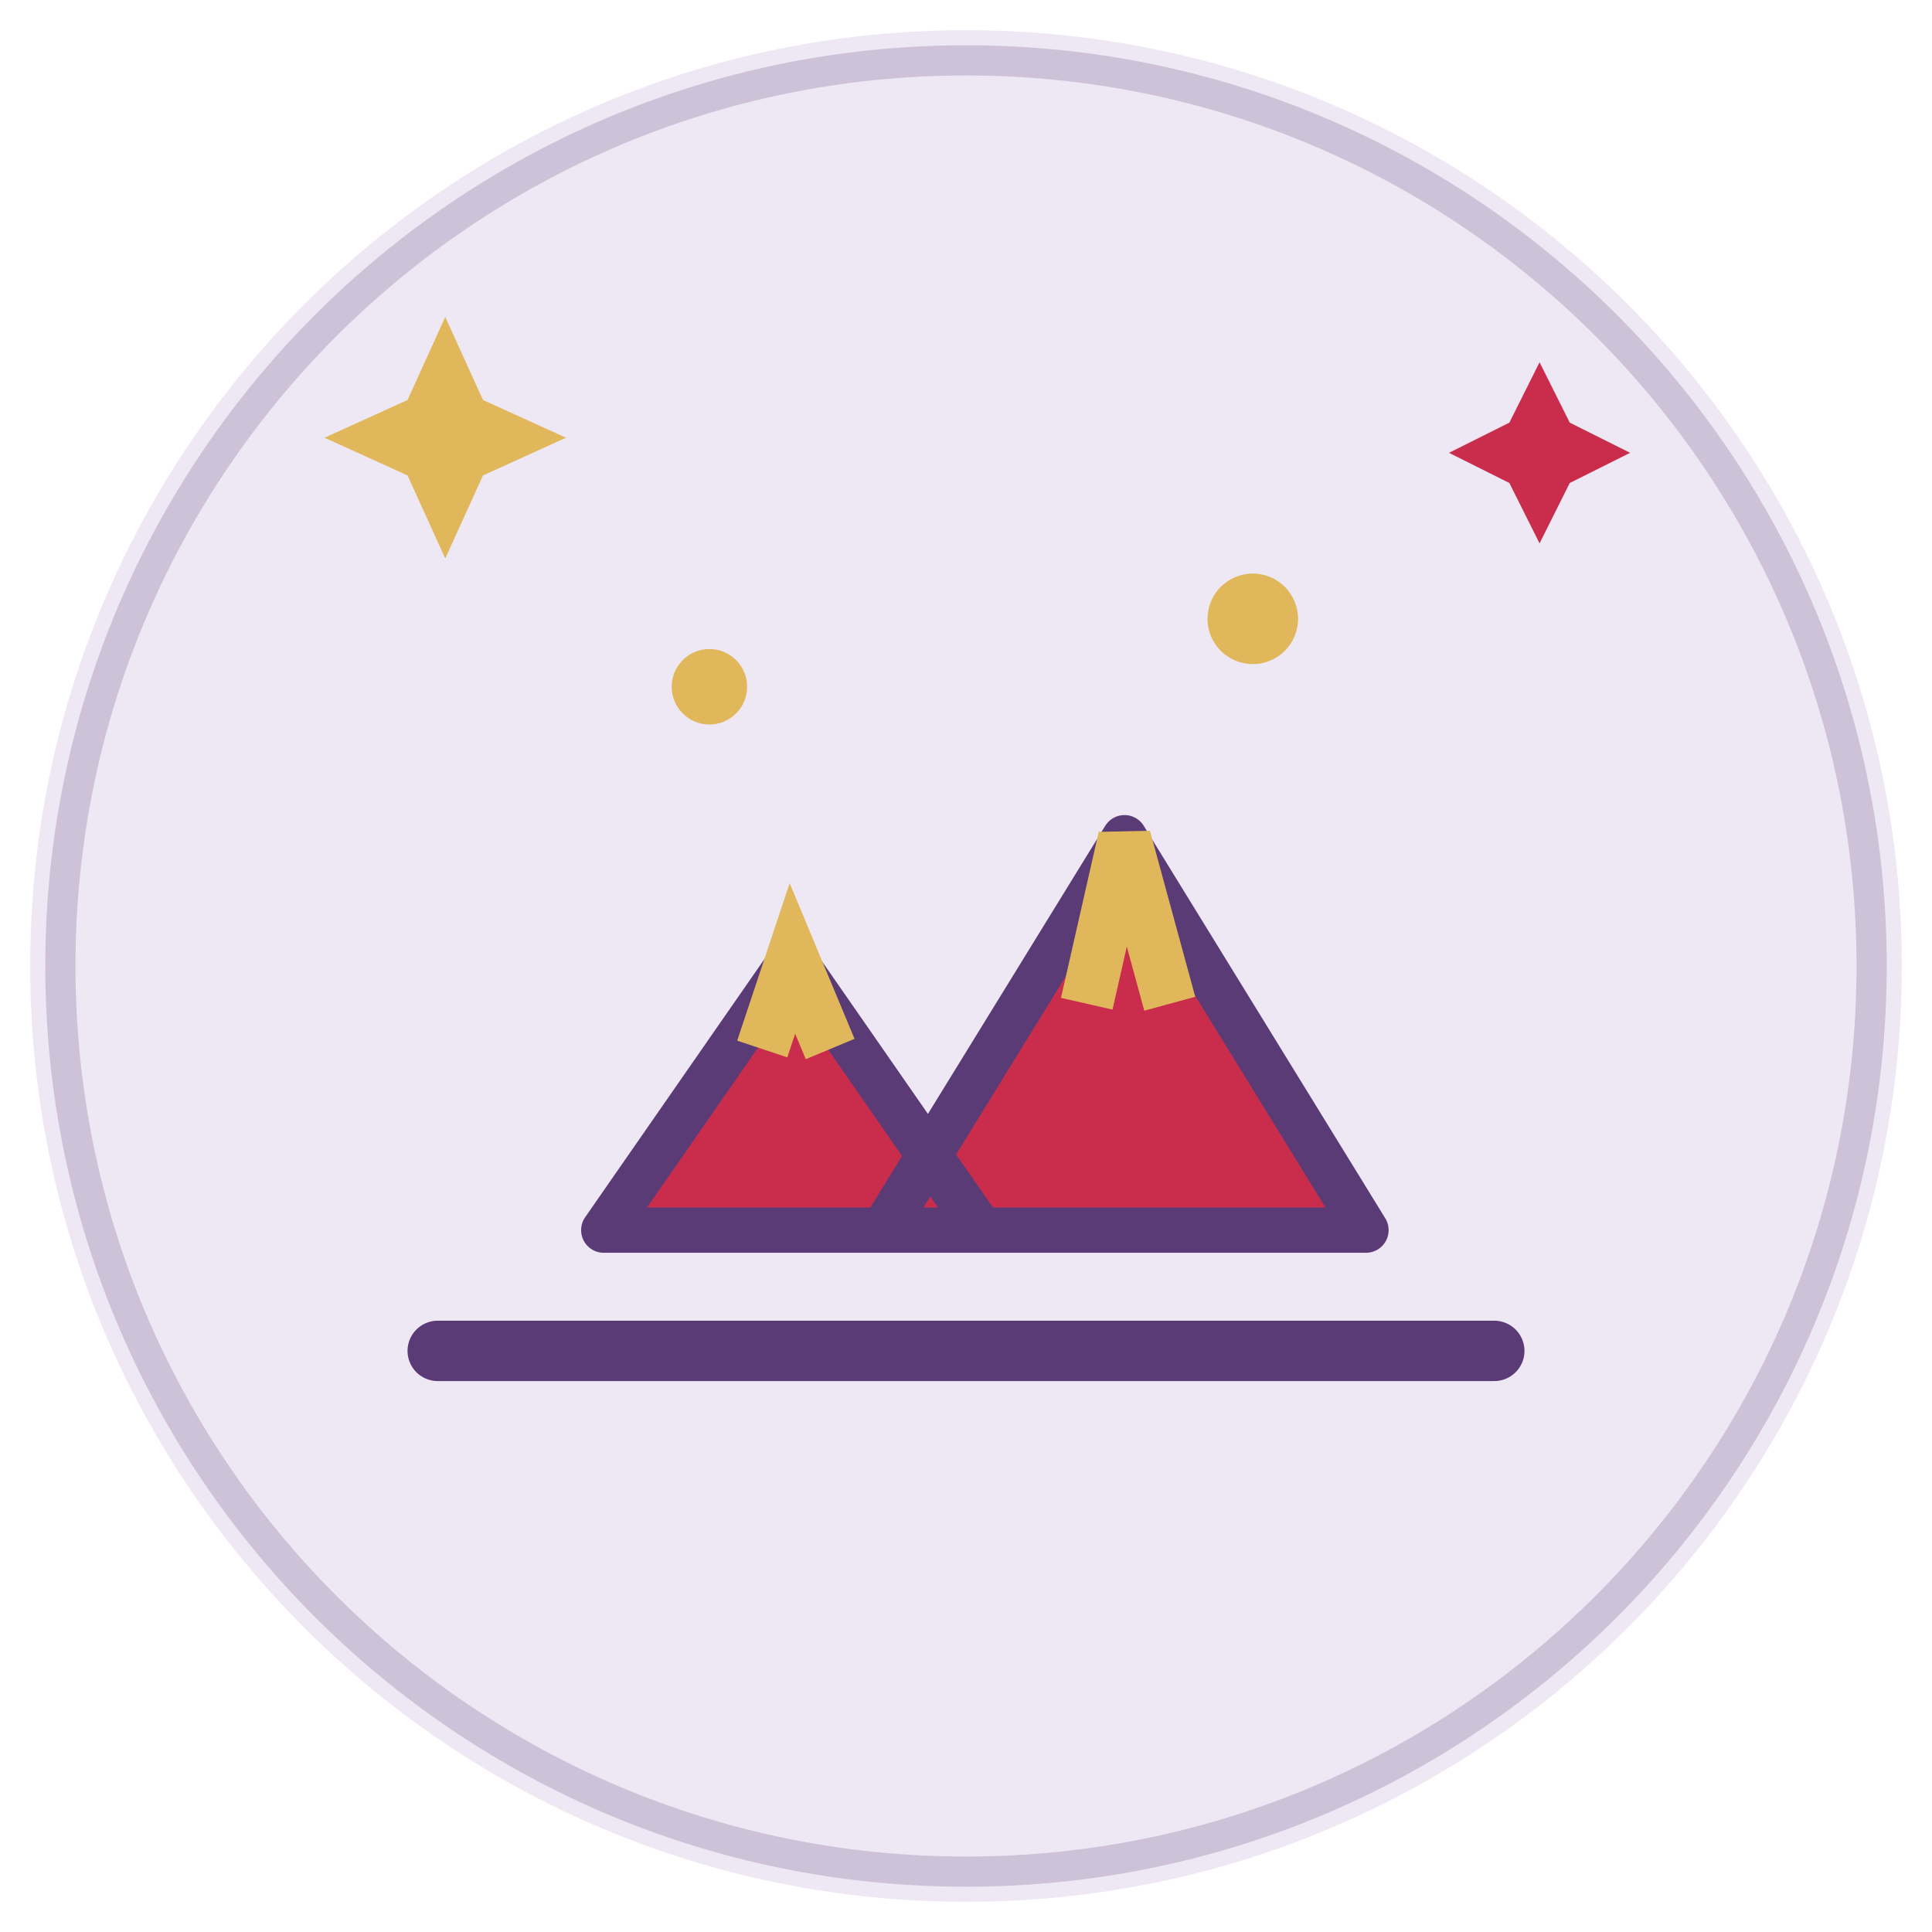
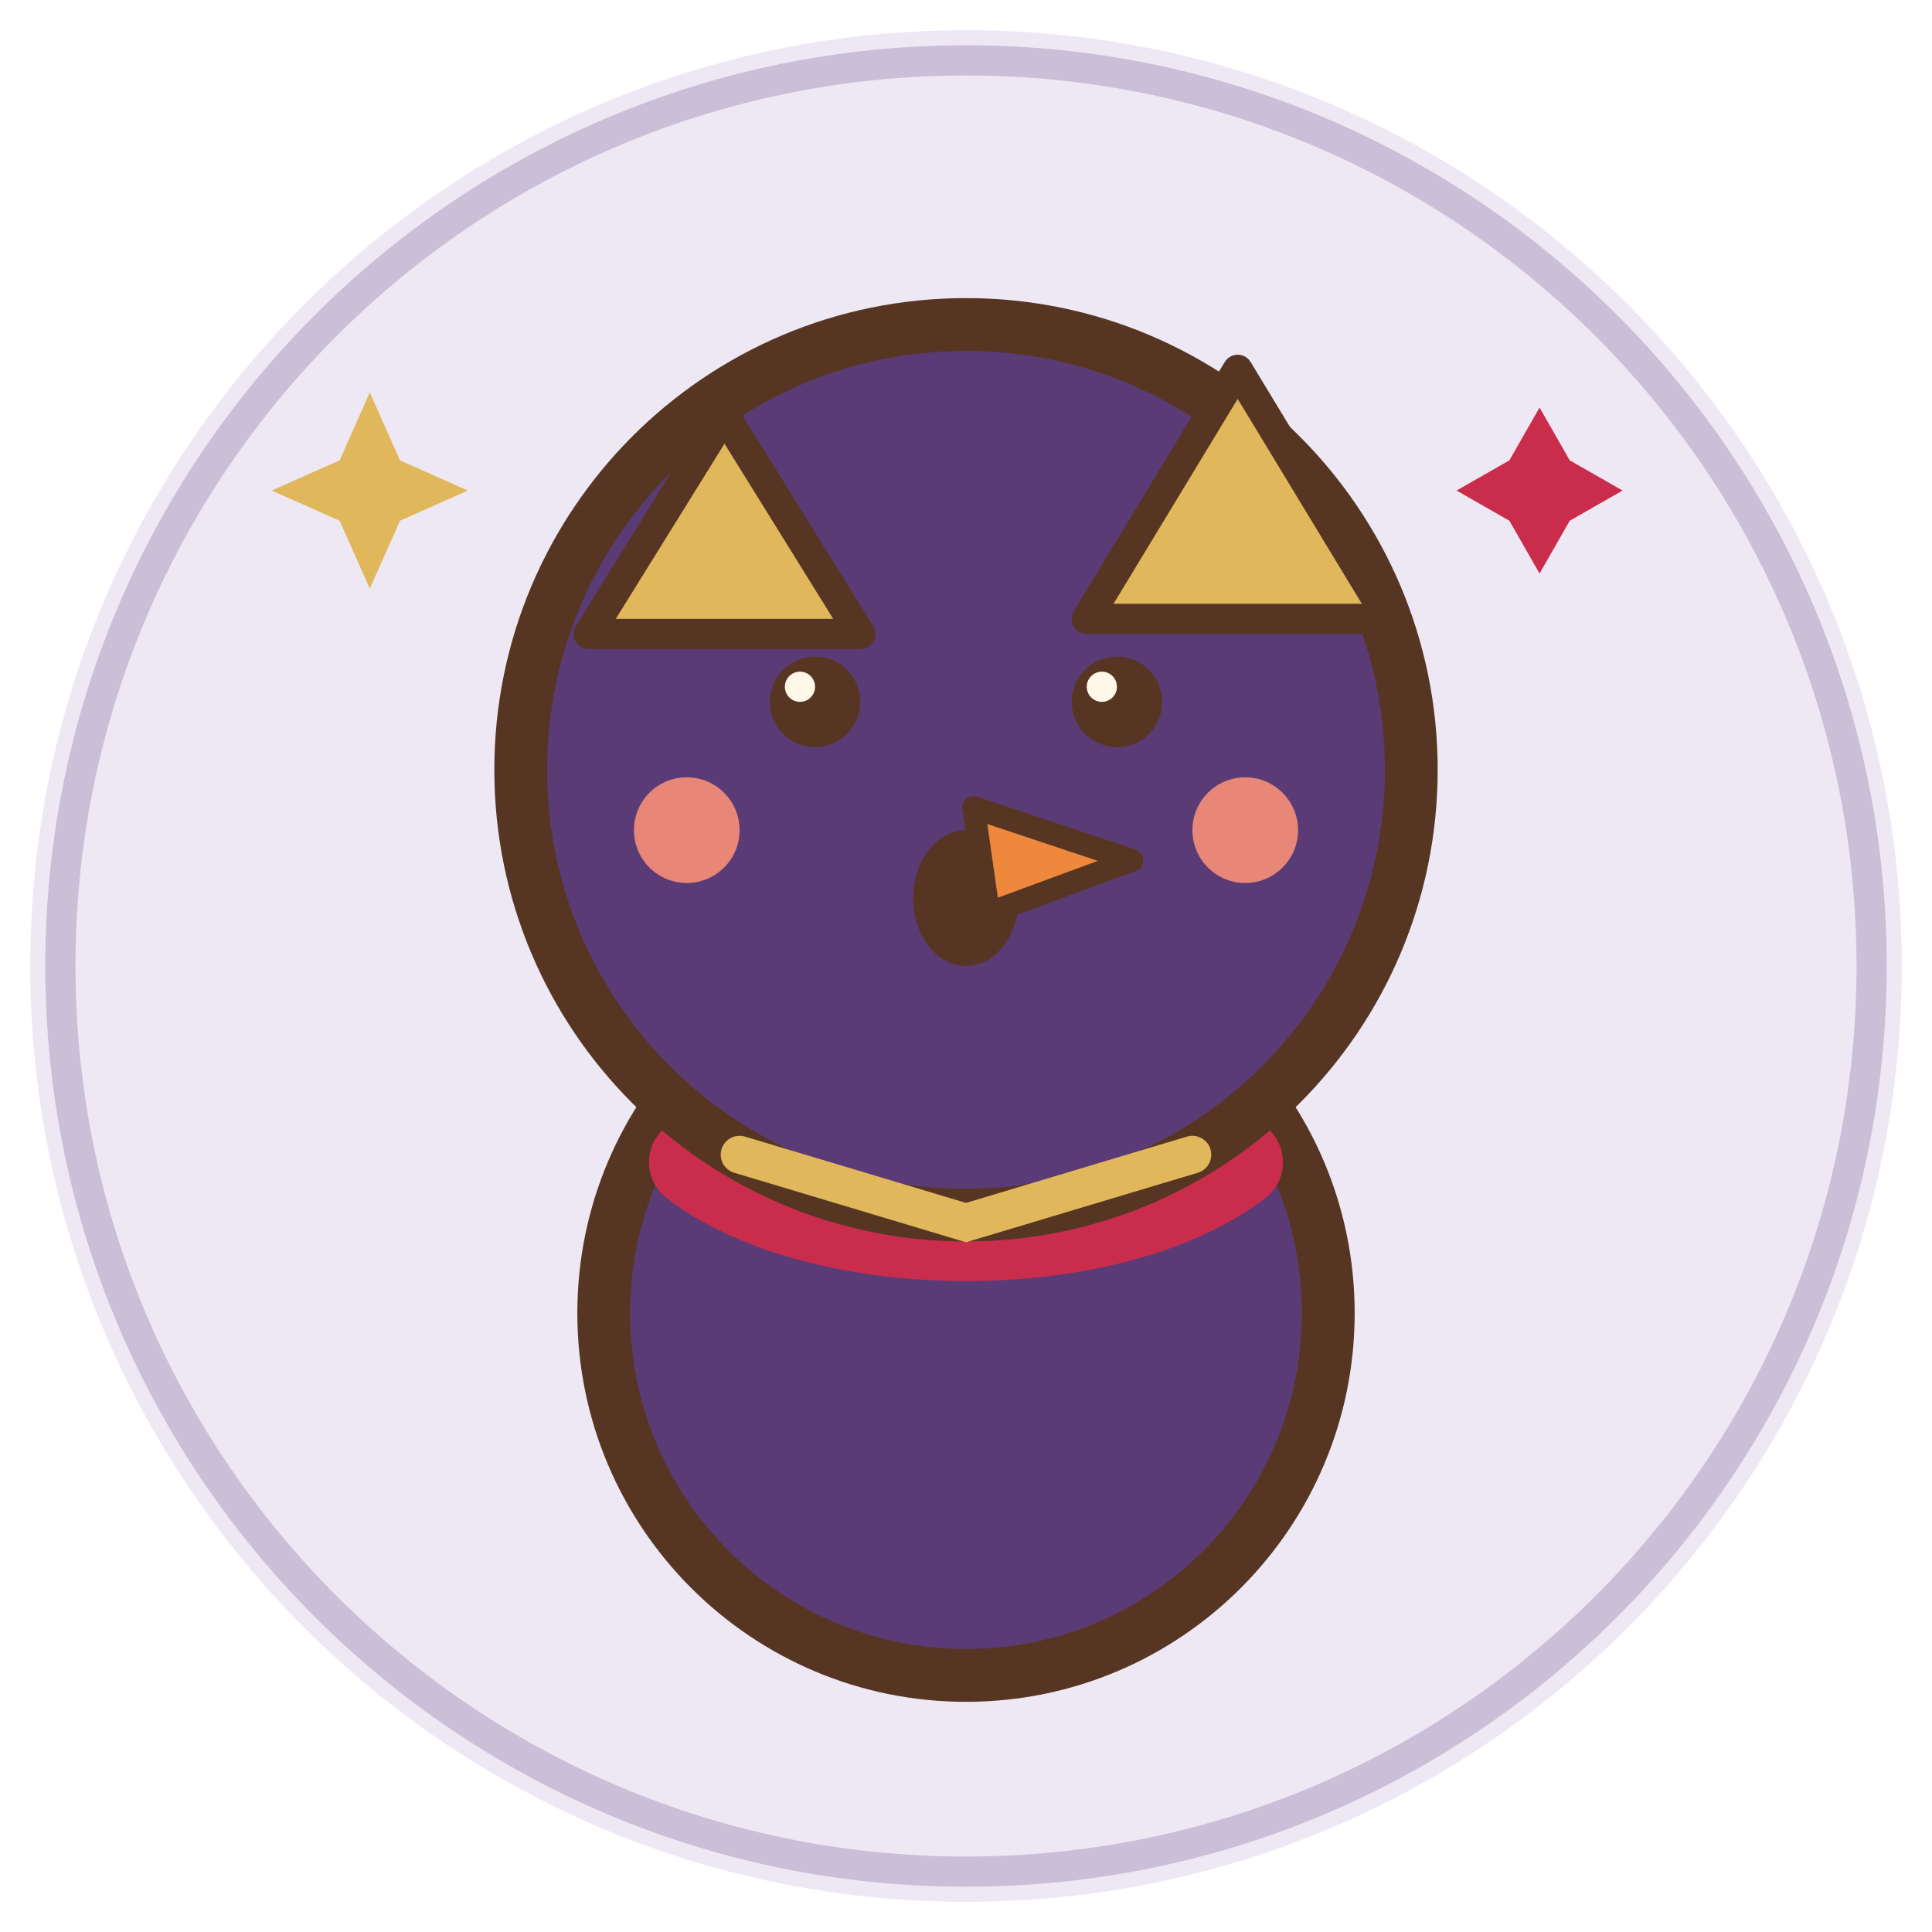
<svg xmlns="http://www.w3.org/2000/svg" viewBox="0 0 256 256" role="img" aria-labelledby="title">
  <circle cx="128" cy="128" r="124" fill="#eee8f5" />
-   <circle cx="128" cy="128" r="120" fill="none" stroke="#5b3b76" stroke-opacity=".22" stroke-width="4" />
-   <path d="M59 42l5 11 11 5-11 5-5 11-5-11-11-5 11-5z" fill="#e0b85b" />
-   <path d="M204 48l4 8 8 4-8 4-4 8-4-8-8-4 8-4z" fill="#c92d4b" />
-   <path d="M58 179h140" stroke="#5b3b76" stroke-width="8" stroke-linecap="round" />
-   <path d="M80 163l25-36 25 36zM117 163l32-52 32 52z" fill="#c92d4b" stroke="#5b3b76" stroke-width="6" stroke-linejoin="round" />
-   <path d="M101 139l4-12 5 12M144 133l5-22 6 22" fill="none" stroke="#e0b85b" stroke-width="7" />
-   <circle cx="94" cy="91" r="5" fill="#e0b85b" />
-   <circle cx="166" cy="82" r="6" fill="#e0b85b" />
+   <circle cx="128" cy="128" r="120" fill="none" stroke="#5b3b76" stroke-opacity=".24" stroke-width="4" />
+   <path d="M49 52l4 9 9 4-9 4-4 9-4-9-9-4 9-4z" fill="#e0b85b" />
+   <path d="M204 54l4 7 7 4-7 4-4 7-4-7-7-4 7-4z" fill="#c92d4b" />
+   <circle cx="128" cy="174" r="48" fill="#5b3b76" stroke="#563622" stroke-width="7" />
+   <path d="M92 154c17 13 55 13 72 0" fill="none" stroke="#c92d4b" stroke-width="12" stroke-linecap="round" />
+   <circle cx="128" cy="102" r="59" fill="#5b3b76" stroke="#563622" stroke-width="7" />
+   <path d="M98 153l30 9 30-9" fill="none" stroke="#e0b85b" stroke-width="5" stroke-linecap="round" />
+   <path d="M78 84l18-29 18 29zM144 82l20-33 20 33z" fill="#e0b85b" stroke="#563622" stroke-width="4" stroke-linejoin="round" />
+   <circle cx="108" cy="93" r="6" fill="#563622" />
+   <circle cx="148" cy="93" r="6" fill="#563622" />
+   <circle cx="106" cy="91" r="2" fill="#fff8e9" />
+   <circle cx="146" cy="91" r="2" fill="#fff8e9" />
+   <circle cx="91" cy="110" r="7" fill="#e88778" />
+   <circle cx="165" cy="110" r="7" fill="#e88778" />
+   <ellipse cx="128" cy="119" rx="7" ry="9" fill="#563622" />
+   <path d="M129 107l21 7-19 7z" fill="#ee883c" stroke="#563622" stroke-width="3" stroke-linejoin="round" />
</svg>
